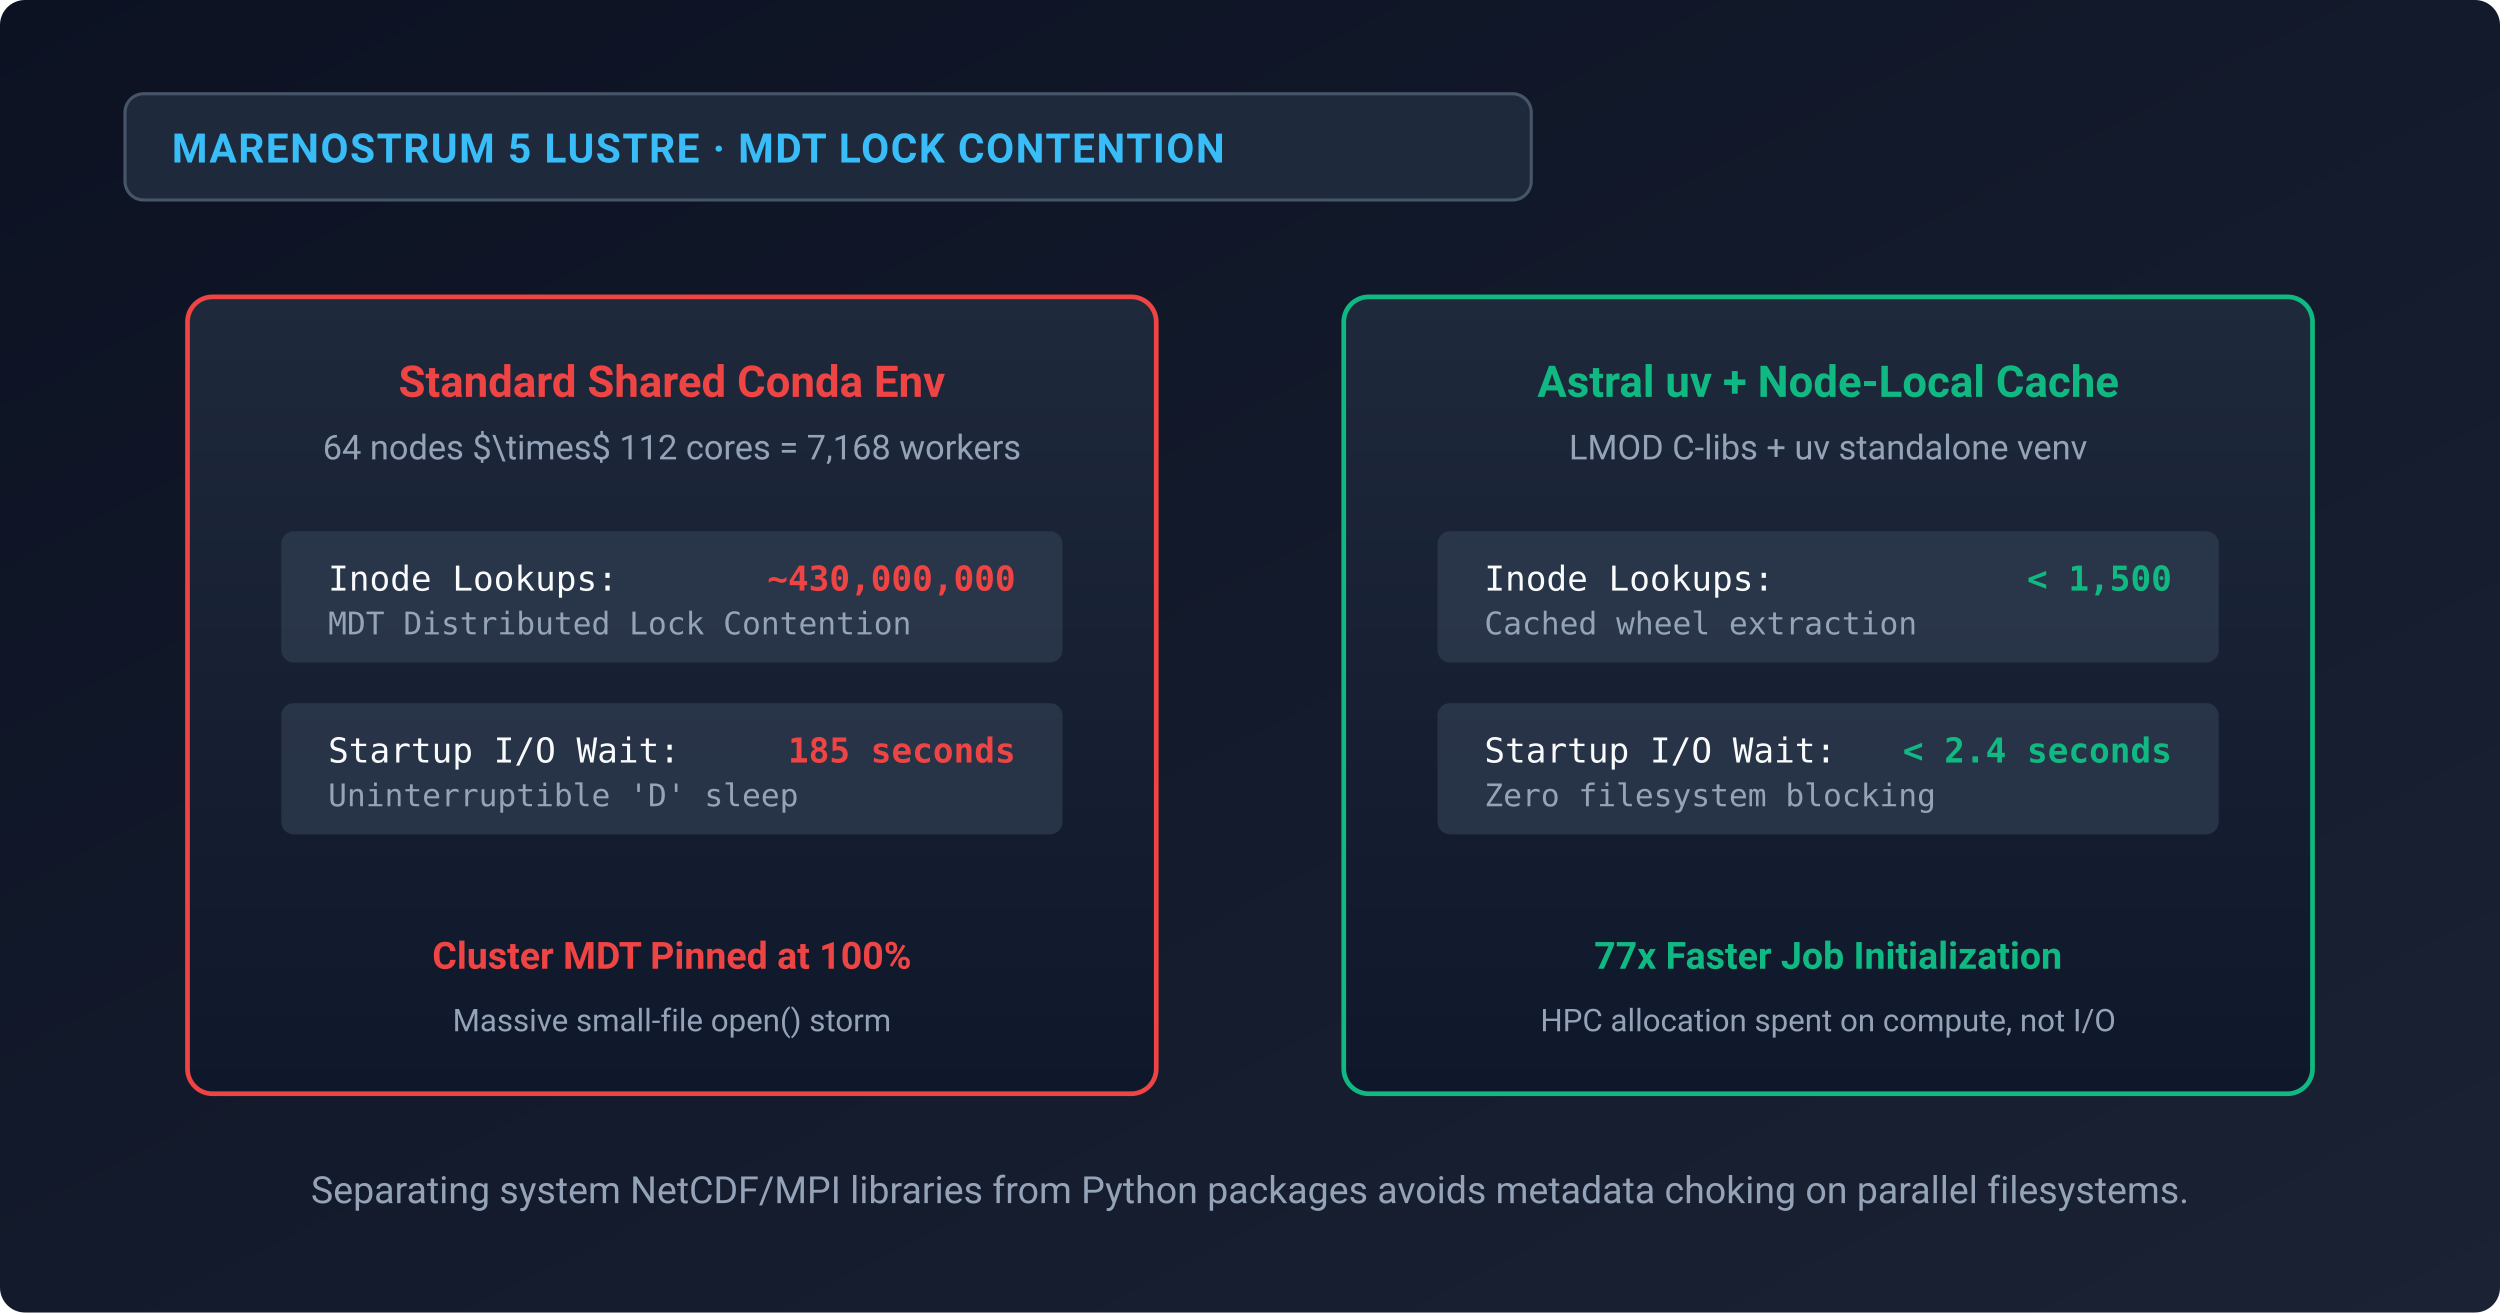
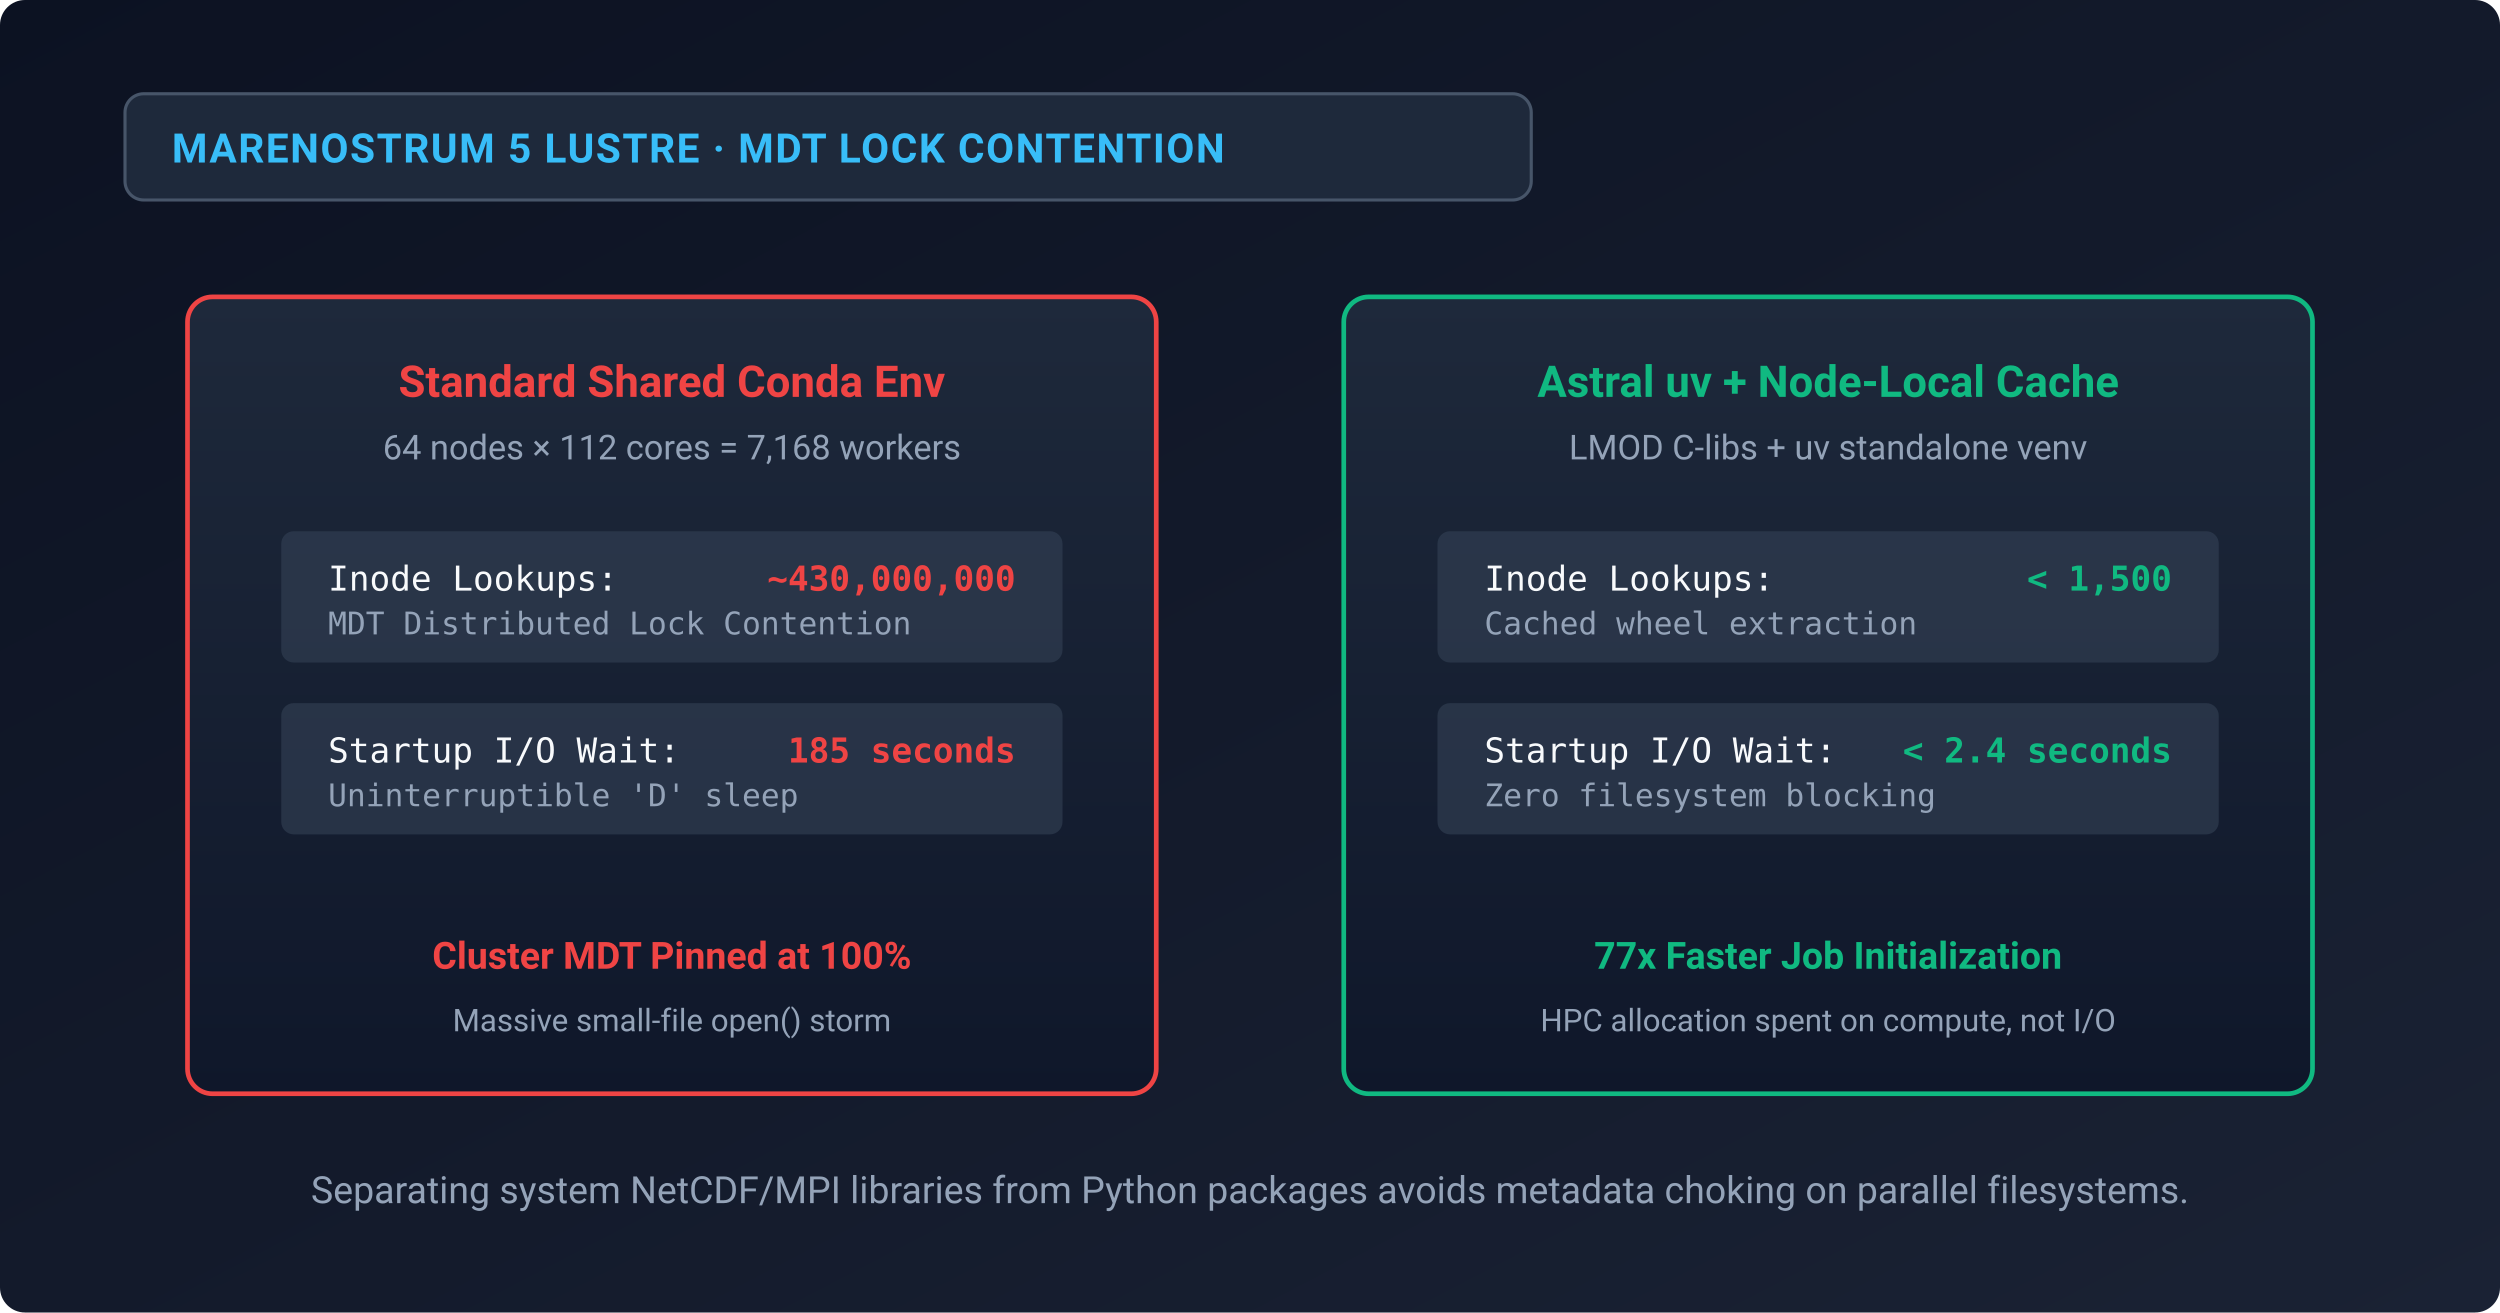
<svg xmlns="http://www.w3.org/2000/svg" viewBox="0 0 800 420" width="100%" height="100%">
  <defs>
    <linearGradient id="bgGrad3" x1="0%" y1="0%" x2="100%" y2="100%">
      <stop offset="0%" stop-color="#0c1222" />
      <stop offset="100%" stop-color="#1a2234" />
    </linearGradient>
    <linearGradient id="boxGrad3" x1="0%" y1="0%" x2="0%" y2="100%">
      <stop offset="0%" stop-color="#1e293b" />
      <stop offset="100%" stop-color="#0f172a" />
    </linearGradient>
  </defs>
  <rect width="800" height="420" fill="url(#bgGrad3)" rx="8" />
  <rect x="40" y="30" width="450" height="34" rx="6" fill="#1e293b" stroke="#475569" stroke-width="1" />
  <text x="55" y="52" font-family="-apple-system, BlinkMacSystemFont, 'Segoe UI', Roboto, sans-serif" font-size="13" font-weight="600" fill="#38bdf8" letter-spacing="0.5">MARENOSTRUM 5 LUSTRE · MDT LOCK CONTENTION</text>
  <g transform="translate(60, 95)">
    <rect width="310" height="255" rx="8" fill="url(#boxGrad3)" stroke="#ef4444" stroke-width="1.5" />
    <text x="155" y="32" font-family="-apple-system, BlinkMacSystemFont, 'Segoe UI', Roboto, sans-serif" font-size="14" font-weight="700" fill="#ef4444" text-anchor="middle">Standard Shared Conda Env</text>
-     <text x="155" y="52" font-family="-apple-system, BlinkMacSystemFont, 'Segoe UI', Roboto, sans-serif" font-size="11" fill="#94a3b8" text-anchor="middle">64 nodes $\times$ 112 cores = 7,168 workers</text>
+     <text x="155" y="52" font-family="-apple-system, BlinkMacSystemFont, 'Segoe UI', Roboto, sans-serif" font-size="11" fill="#94a3b8" text-anchor="middle">64 nodes × 112 cores = 7,168 workers</text>
    <rect x="30" y="75" width="250" height="42" rx="4" fill="#334155" opacity="0.6" />
    <text x="45" y="94" font-family="monospace" font-size="11" fill="#f8fafc">Inode Lookups:</text>
    <text x="265" y="94" font-family="monospace" font-size="11" font-weight="700" fill="#ef4444" text-anchor="end">~430,000,000</text>
    <text x="45" y="108" font-family="monospace" font-size="10" fill="#94a3b8">MDT Distributed Lock Contention</text>
    <rect x="30" y="130" width="250" height="42" rx="4" fill="#334155" opacity="0.6" />
    <text x="45" y="149" font-family="monospace" font-size="11" fill="#f8fafc">Startup I/O Wait:</text>
    <text x="265" y="149" font-family="monospace" font-size="11" font-weight="700" fill="#ef4444" text-anchor="end">185 seconds</text>
    <text x="45" y="163" font-family="monospace" font-size="10" fill="#94a3b8">Uninterruptible 'D' sleep</text>
    <text x="155" y="215" font-family="-apple-system, BlinkMacSystemFont, 'Segoe UI', Roboto, sans-serif" font-size="12" font-weight="700" fill="#ef4444" text-anchor="middle">Cluster MDT Pinned at 100%</text>
    <text x="155" y="235" font-family="-apple-system, BlinkMacSystemFont, 'Segoe UI', Roboto, sans-serif" font-size="10" fill="#94a3b8" text-anchor="middle">Massive small-file open() storm</text>
  </g>
  <g transform="translate(430, 95)">
    <rect width="310" height="255" rx="8" fill="url(#boxGrad3)" stroke="#10b981" stroke-width="1.5" />
    <text x="155" y="32" font-family="-apple-system, BlinkMacSystemFont, 'Segoe UI', Roboto, sans-serif" font-size="14" font-weight="700" fill="#10b981" text-anchor="middle">Astral uv + Node-Local Cache</text>
    <text x="155" y="52" font-family="-apple-system, BlinkMacSystemFont, 'Segoe UI', Roboto, sans-serif" font-size="11" fill="#94a3b8" text-anchor="middle">LMOD C-libs + uv standalone venv</text>
    <rect x="30" y="75" width="250" height="42" rx="4" fill="#334155" opacity="0.6" />
    <text x="45" y="94" font-family="monospace" font-size="11" fill="#f8fafc">Inode Lookups:</text>
    <text x="265" y="94" font-family="monospace" font-size="11" font-weight="700" fill="#10b981" text-anchor="end">&lt; 1,500</text>
    <text x="45" y="108" font-family="monospace" font-size="10" fill="#94a3b8">Cached wheel extraction</text>
    <rect x="30" y="130" width="250" height="42" rx="4" fill="#334155" opacity="0.6" />
    <text x="45" y="149" font-family="monospace" font-size="11" fill="#f8fafc">Startup I/O Wait:</text>
    <text x="265" y="149" font-family="monospace" font-size="11" font-weight="700" fill="#10b981" text-anchor="end">&lt; 2.4 seconds</text>
    <text x="45" y="163" font-family="monospace" font-size="10" fill="#94a3b8">Zero filesystem blocking</text>
    <text x="155" y="215" font-family="-apple-system, BlinkMacSystemFont, 'Segoe UI', Roboto, sans-serif" font-size="12" font-weight="700" fill="#10b981" text-anchor="middle">77x Faster Job Initialization</text>
    <text x="155" y="235" font-family="-apple-system, BlinkMacSystemFont, 'Segoe UI', Roboto, sans-serif" font-size="10" fill="#94a3b8" text-anchor="middle">HPC allocation spent on compute, not I/O</text>
  </g>
  <text x="400" y="385" font-family="-apple-system, BlinkMacSystemFont, 'Segoe UI', Roboto, sans-serif" font-size="12" fill="#94a3b8" text-anchor="middle">Separating system NetCDF/MPI libraries from Python packages avoids metadata choking on parallel filesystems.</text>
</svg>
